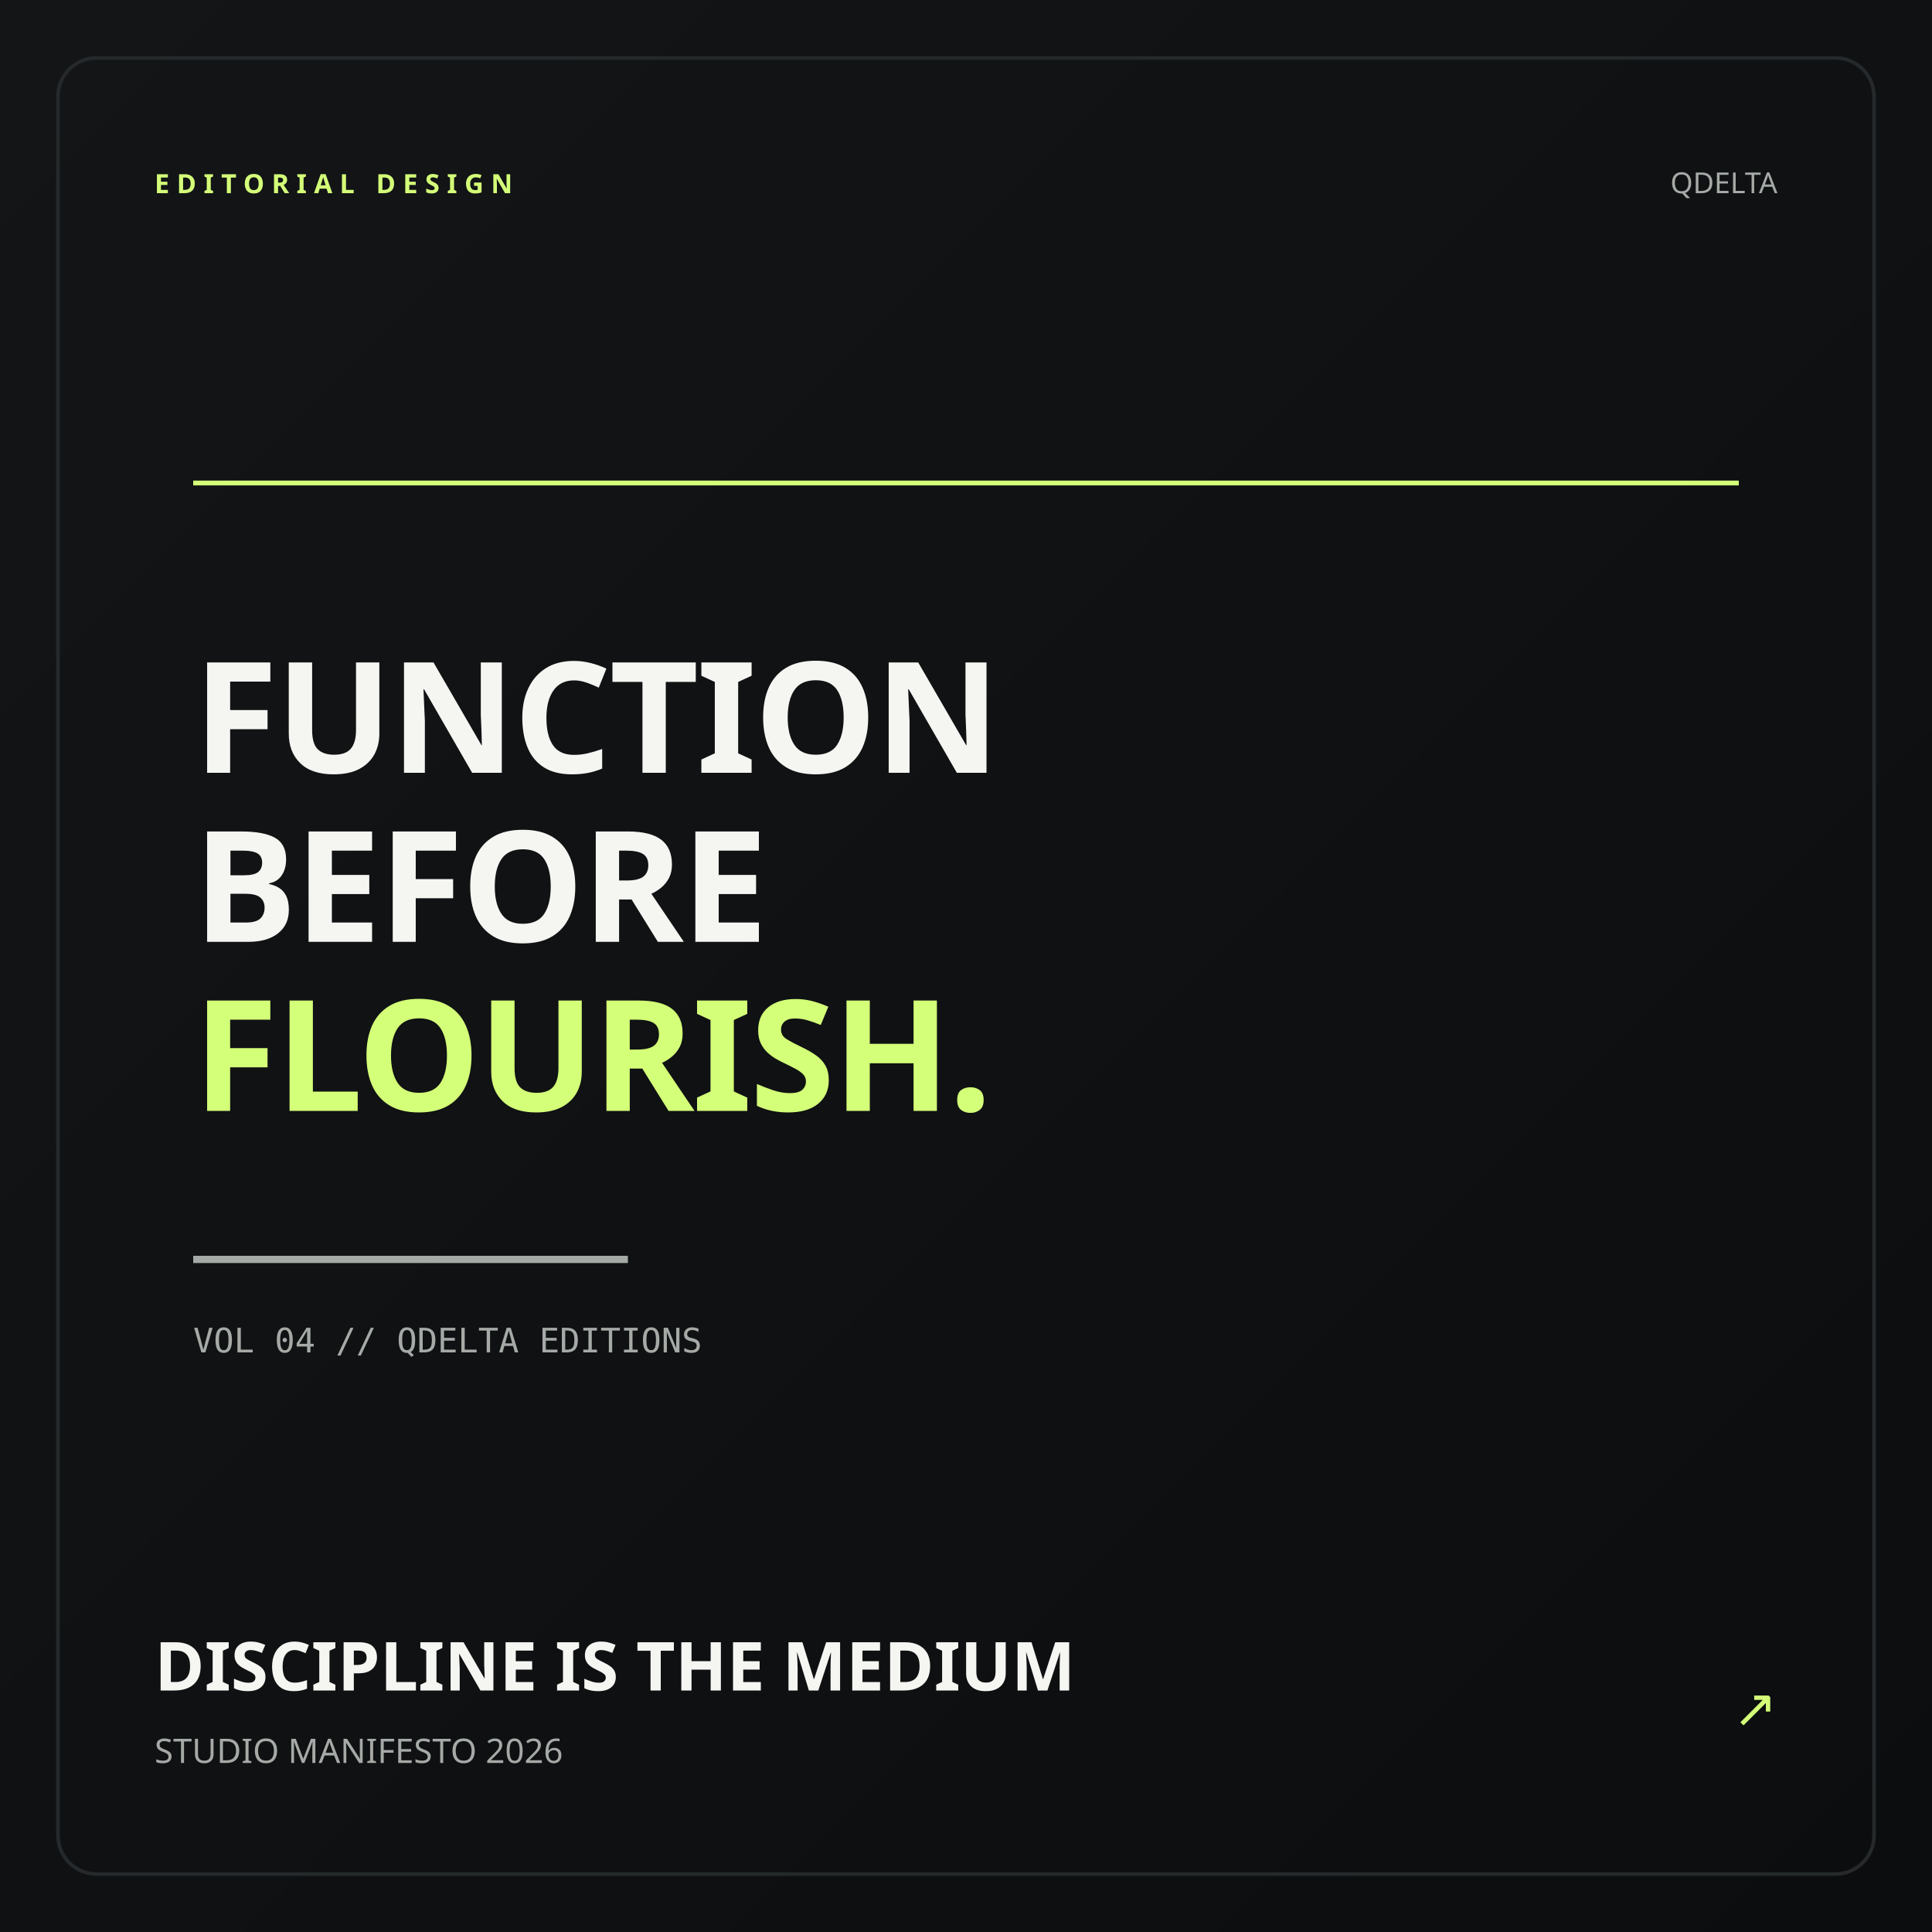
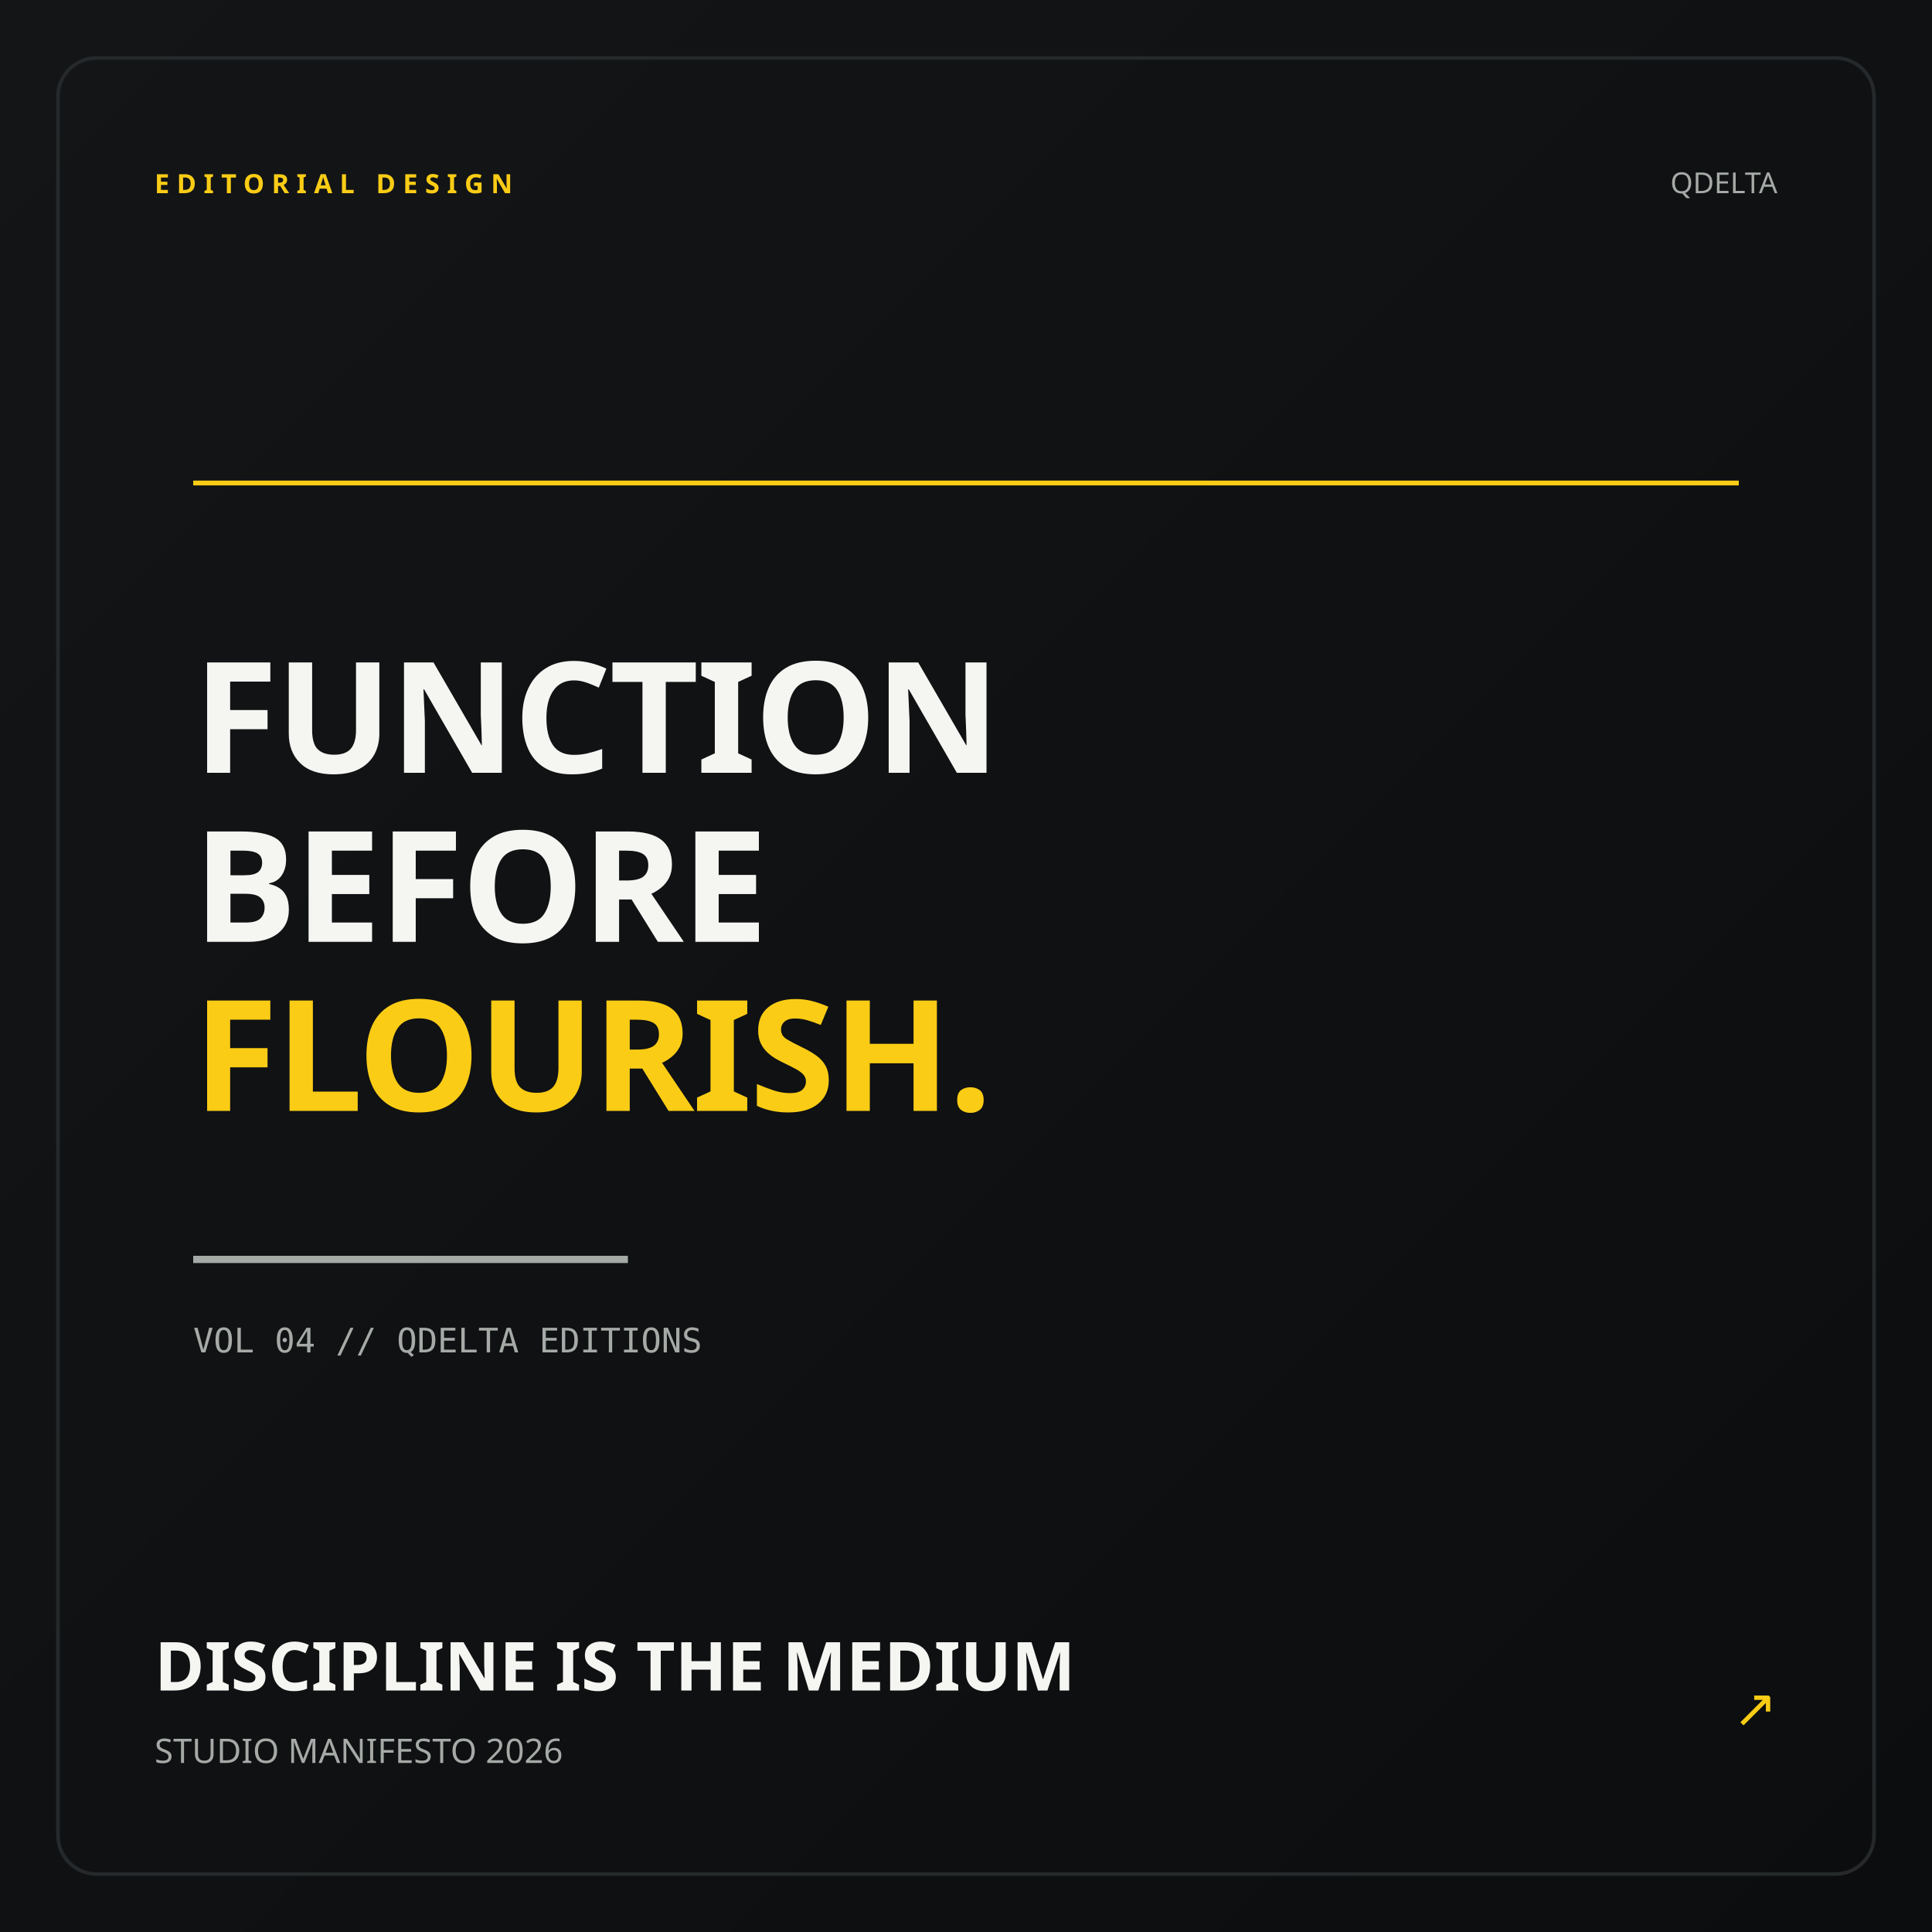
<svg xmlns="http://www.w3.org/2000/svg" viewBox="0 0 800 800" width="800" height="800">
  <defs>
    <linearGradient id="sbg_social-02_svg" x1="0%" y1="0%" x2="100%" y2="100%">
      <stop offset="0%" stop-color="#131517" />
      <stop offset="100%" stop-color="#0b0d0e" />
    </linearGradient>
  </defs>
  <rect width="800" height="800" fill="url(#sbg_social-02_svg)" />
  <rect x="24" y="24" width="752" height="752" rx="16" fill="none" stroke="#25292b" stroke-width="1.5" />
-   <text x="64" y="80" fill="#D4FF78" font-family="'Outfit', system-ui" font-size="11" font-weight="600" letter-spacing="3">EDITORIAL DESIGN</text>
+   <text x="64" y="80" fill="#FACC15" font-family="'Outfit', system-ui" font-size="11" font-weight="600" letter-spacing="3">EDITORIAL DESIGN</text>
  <text x="736" y="80" fill="#A5AAA7" font-family="'Outfit', system-ui" font-size="12" text-anchor="end">QDELTA</text>
-   <line x1="80" y1="200" x2="720" y2="200" stroke="#D4FF78" stroke-width="2" />
+   <line x1="80" y1="200" x2="720" y2="200" stroke="#FACC15" stroke-width="2" />
  <text x="80" y="320" fill="#F5F6F2" font-family="'Outfit', system-ui" font-weight="800" font-size="64" letter-spacing="-1">FUNCTION</text>
  <text x="80" y="390" fill="#F5F6F2" font-family="'Outfit', system-ui" font-weight="800" font-size="64" letter-spacing="-1">BEFORE</text>
-   <text x="80" y="460" fill="#D4FF78" font-family="'Outfit', system-ui" font-weight="800" font-size="64" letter-spacing="-1">FLOURISH.</text>
+   <text x="80" y="460" fill="#FACC15" font-family="'Outfit', system-ui" font-weight="800" font-size="64" letter-spacing="-1">FLOURISH.</text>
  <rect x="80" y="520" width="180" height="3" fill="#A5AAA7" />
  <text x="80" y="560" fill="#A5AAA7" font-family="monospace" font-size="14">VOL 04 // QDELTA EDITIONS</text>
  <text x="64" y="700" fill="#F5F6F2" font-family="'Outfit', system-ui" font-weight="700" font-size="28">DISCIPLINE IS THE MEDIUM</text>
  <text x="64" y="730" fill="#A5AAA7" font-family="'Outfit', system-ui" font-size="14">STUDIO MANIFESTO 2026</text>
-   <text x="736" y="715" fill="#D4FF78" font-family="system-ui" font-size="22" text-anchor="end">↗</text>
+   <text x="736" y="715" fill="#FACC15" font-family="system-ui" font-size="22" text-anchor="end">↗</text>
</svg>
